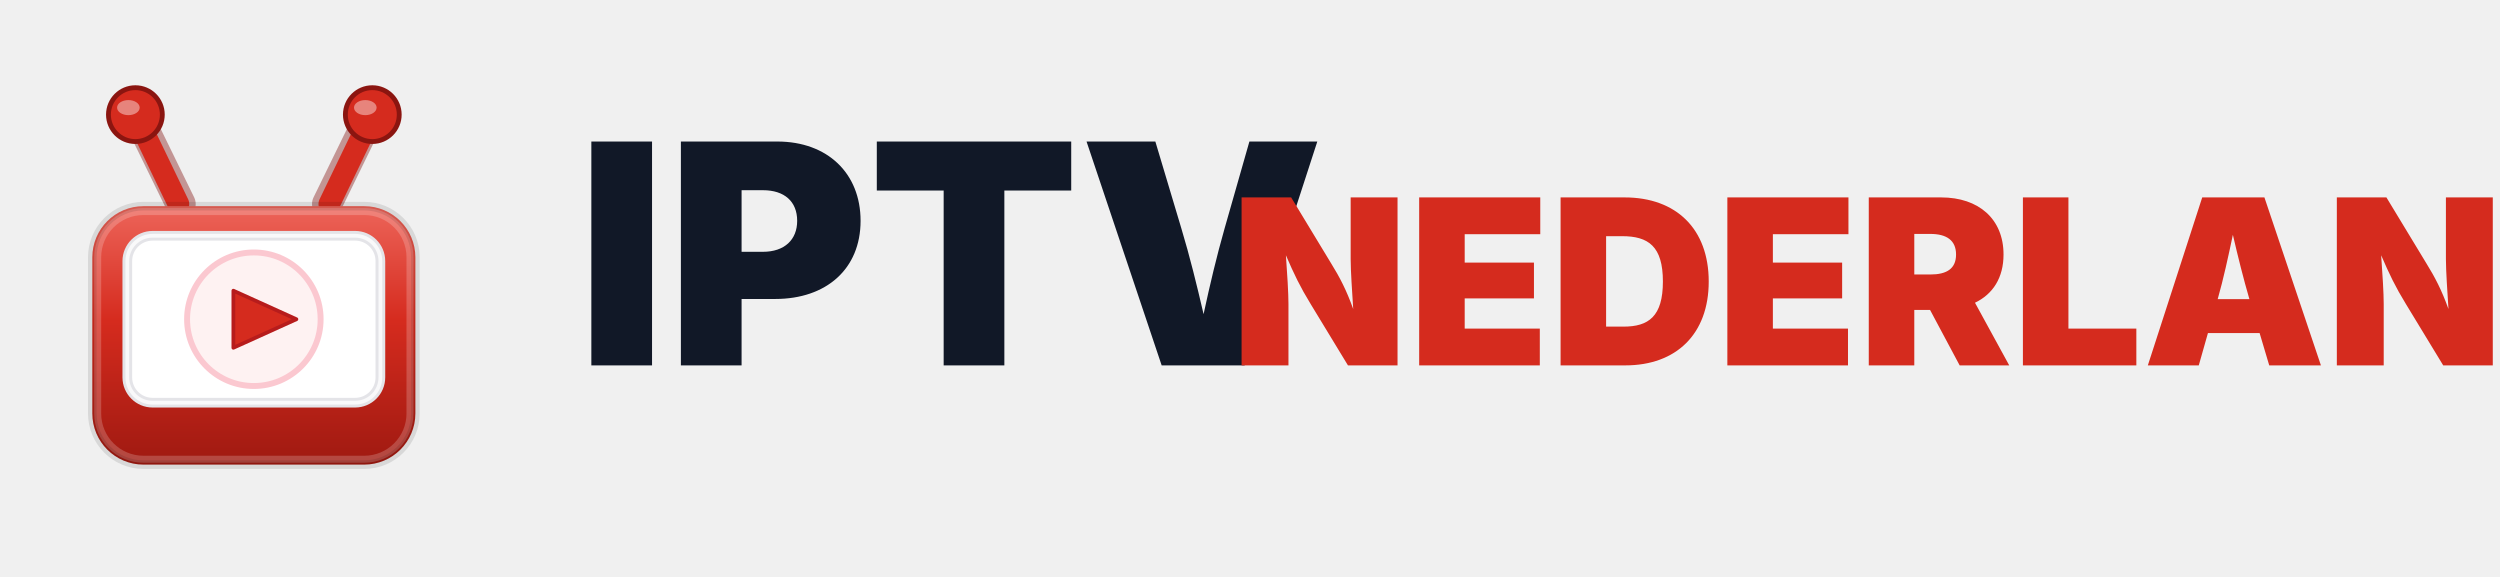
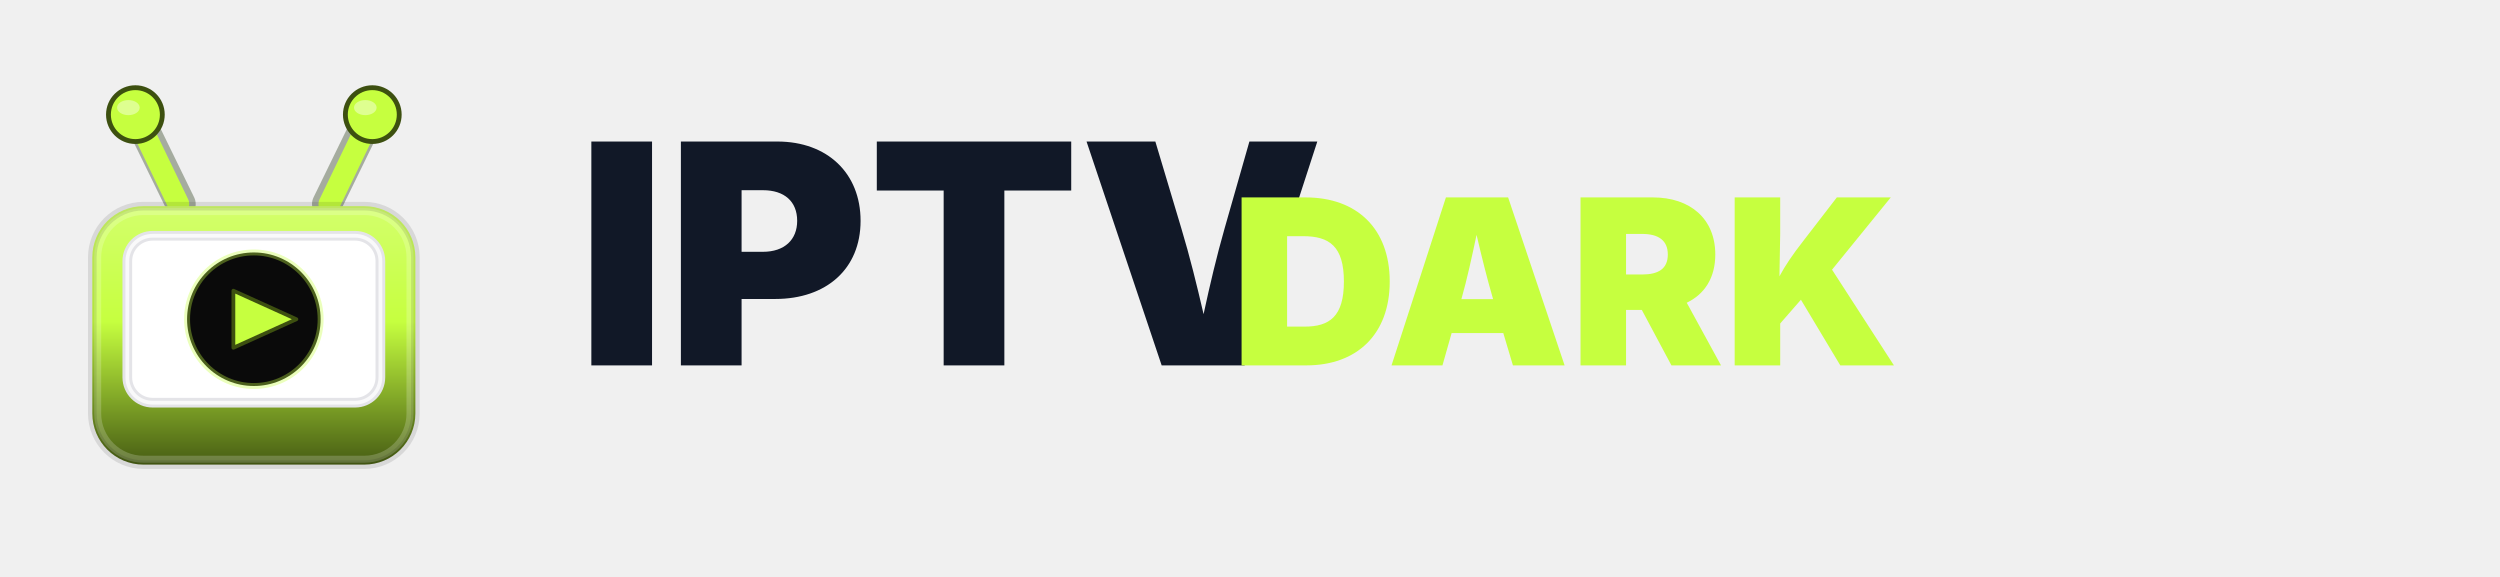
<svg xmlns="http://www.w3.org/2000/svg" viewBox="0 0 260 60" fill="none">
  <defs>
    <linearGradient id="lb" x1="20" y1="11" x2="20" y2="37" gradientUnits="userSpaceOnUse">
-       <stop stop-color="#EF6A5F" />
-       <stop offset="0.45" stop-color="#D52B1E" />
-       <stop offset="1" stop-color="#9B1810" />
+       <stop stop-color="#d4ff70" />
+       <stop offset="0.45" stop-color="#c6ff3f" />
+       <stop offset="1" stop-color="#3d5010" />
    </linearGradient>
    <linearGradient id="ls" x1="20" y1="14.5" x2="20" y2="22" gradientUnits="userSpaceOnUse">
      <stop stop-color="#FFFFFF" stop-opacity="0.55" />
      <stop offset="0.4" stop-color="#FFFFFF" stop-opacity="0" />
    </linearGradient>
  </defs>
  <g transform="translate(4, 8) scale(1.12)">
-     <line x1="13.2" y1="11.8" x2="9" y2="3.2" stroke="#7F0D0A" stroke-width="2.8" stroke-linecap="round" opacity="0.4" />
-     <line x1="13" y1="11.8" x2="9" y2="3.5" stroke="#D52B1E" stroke-width="2" stroke-linecap="round" />
-     <circle cx="9" cy="3.5" r="2.5" fill="#D52B1E" stroke="#8B1510" stroke-width="0.45" />
+     <line x1="13.2" y1="11.8" x2="9" y2="3.2" stroke="#1a2e0a" stroke-width="2.8" stroke-linecap="round" opacity="0.35" />
+     <line x1="13" y1="11.8" x2="9" y2="3.5" stroke="#c6ff3f" stroke-width="2" stroke-linecap="round" />
+     <circle cx="9" cy="3.5" r="2.5" fill="#c6ff3f" stroke="#3d5010" stroke-width="0.45" />
    <ellipse cx="8.35" cy="2.85" rx="1.05" ry="0.7" fill="rgba(255,255,255,0.42)" />
-     <line x1="26.8" y1="11.8" x2="31" y2="3.2" stroke="#7F0D0A" stroke-width="2.8" stroke-linecap="round" opacity="0.4" />
-     <line x1="27" y1="11.8" x2="31" y2="3.5" stroke="#D52B1E" stroke-width="2" stroke-linecap="round" />
-     <circle cx="31" cy="3.5" r="2.5" fill="#D52B1E" stroke="#8B1510" stroke-width="0.45" />
+     <line x1="26.8" y1="11.8" x2="31" y2="3.2" stroke="#1a2e0a" stroke-width="2.8" stroke-linecap="round" opacity="0.35" />
+     <line x1="27" y1="11.8" x2="31" y2="3.5" stroke="#c6ff3f" stroke-width="2" stroke-linecap="round" />
+     <circle cx="31" cy="3.5" r="2.5" fill="#c6ff3f" stroke="#3d5010" stroke-width="0.45" />
    <ellipse cx="30.35" cy="2.85" rx="1.05" ry="0.7" fill="rgba(255,255,255,0.42)" />
    <rect x="5" y="12" width="30" height="24" rx="4.75" fill="url(#lb)" />
    <rect x="5.5" y="12.5" width="29" height="23" rx="4.25" fill="none" stroke="rgba(255,255,255,0.2)" stroke-width="0.65" />
    <rect x="5" y="12" width="30" height="24" rx="4.75" fill="none" stroke="rgba(0,0,0,0.1)" stroke-width="0.8" />
    <rect x="8.25" y="14.75" width="23.5" height="15.5" rx="2.35" fill="#FFFFFF" />
    <rect x="8.25" y="14.75" width="23.5" height="15.5" rx="2.35" fill="url(#ls)" />
    <rect x="8.25" y="14.75" width="23.5" height="15.5" rx="2.35" stroke="#E4E4E8" stroke-width="0.9" />
    <rect x="8.25" y="14.75" width="23.5" height="15.5" rx="2.35" stroke="rgba(255,255,255,0.85)" stroke-width="0.35" opacity="0.9" />
-     <circle cx="20" cy="22.5" r="6.2" fill="#FEF2F2" stroke="#FBC8D0" stroke-width="0.55" />
-     <path d="M18.1 19.85 L23.95 22.5 L18.1 25.15 Z" fill="#D52B1E" stroke="#B71C1C" stroke-width="0.35" stroke-linejoin="round" />
+     <circle cx="20" cy="22.5" r="6.2" fill="#0a0a0a" stroke="rgba(198,255,63,0.35)" stroke-width="0.55" />
+     <path d="M18.1 19.85 L23.95 22.5 L18.1 25.15 Z" fill="#c6ff3f" stroke="#3d5010" stroke-width="0.35" stroke-linejoin="round" />
  </g>
  <text x="60" y="38" font-family="Inter, Arial, sans-serif" font-weight="900" font-size="32" fill="#111827">IPTV</text>
-   <text x="128" y="38" font-family="Inter, Arial, sans-serif" font-weight="900" font-size="24" fill="#D52B1E">NEDERLAND</text>
+   <text x="128" y="38" font-family="Inter, Arial, sans-serif" font-weight="900" font-size="24" fill="#c6ff3f">DARK</text>
</svg>
